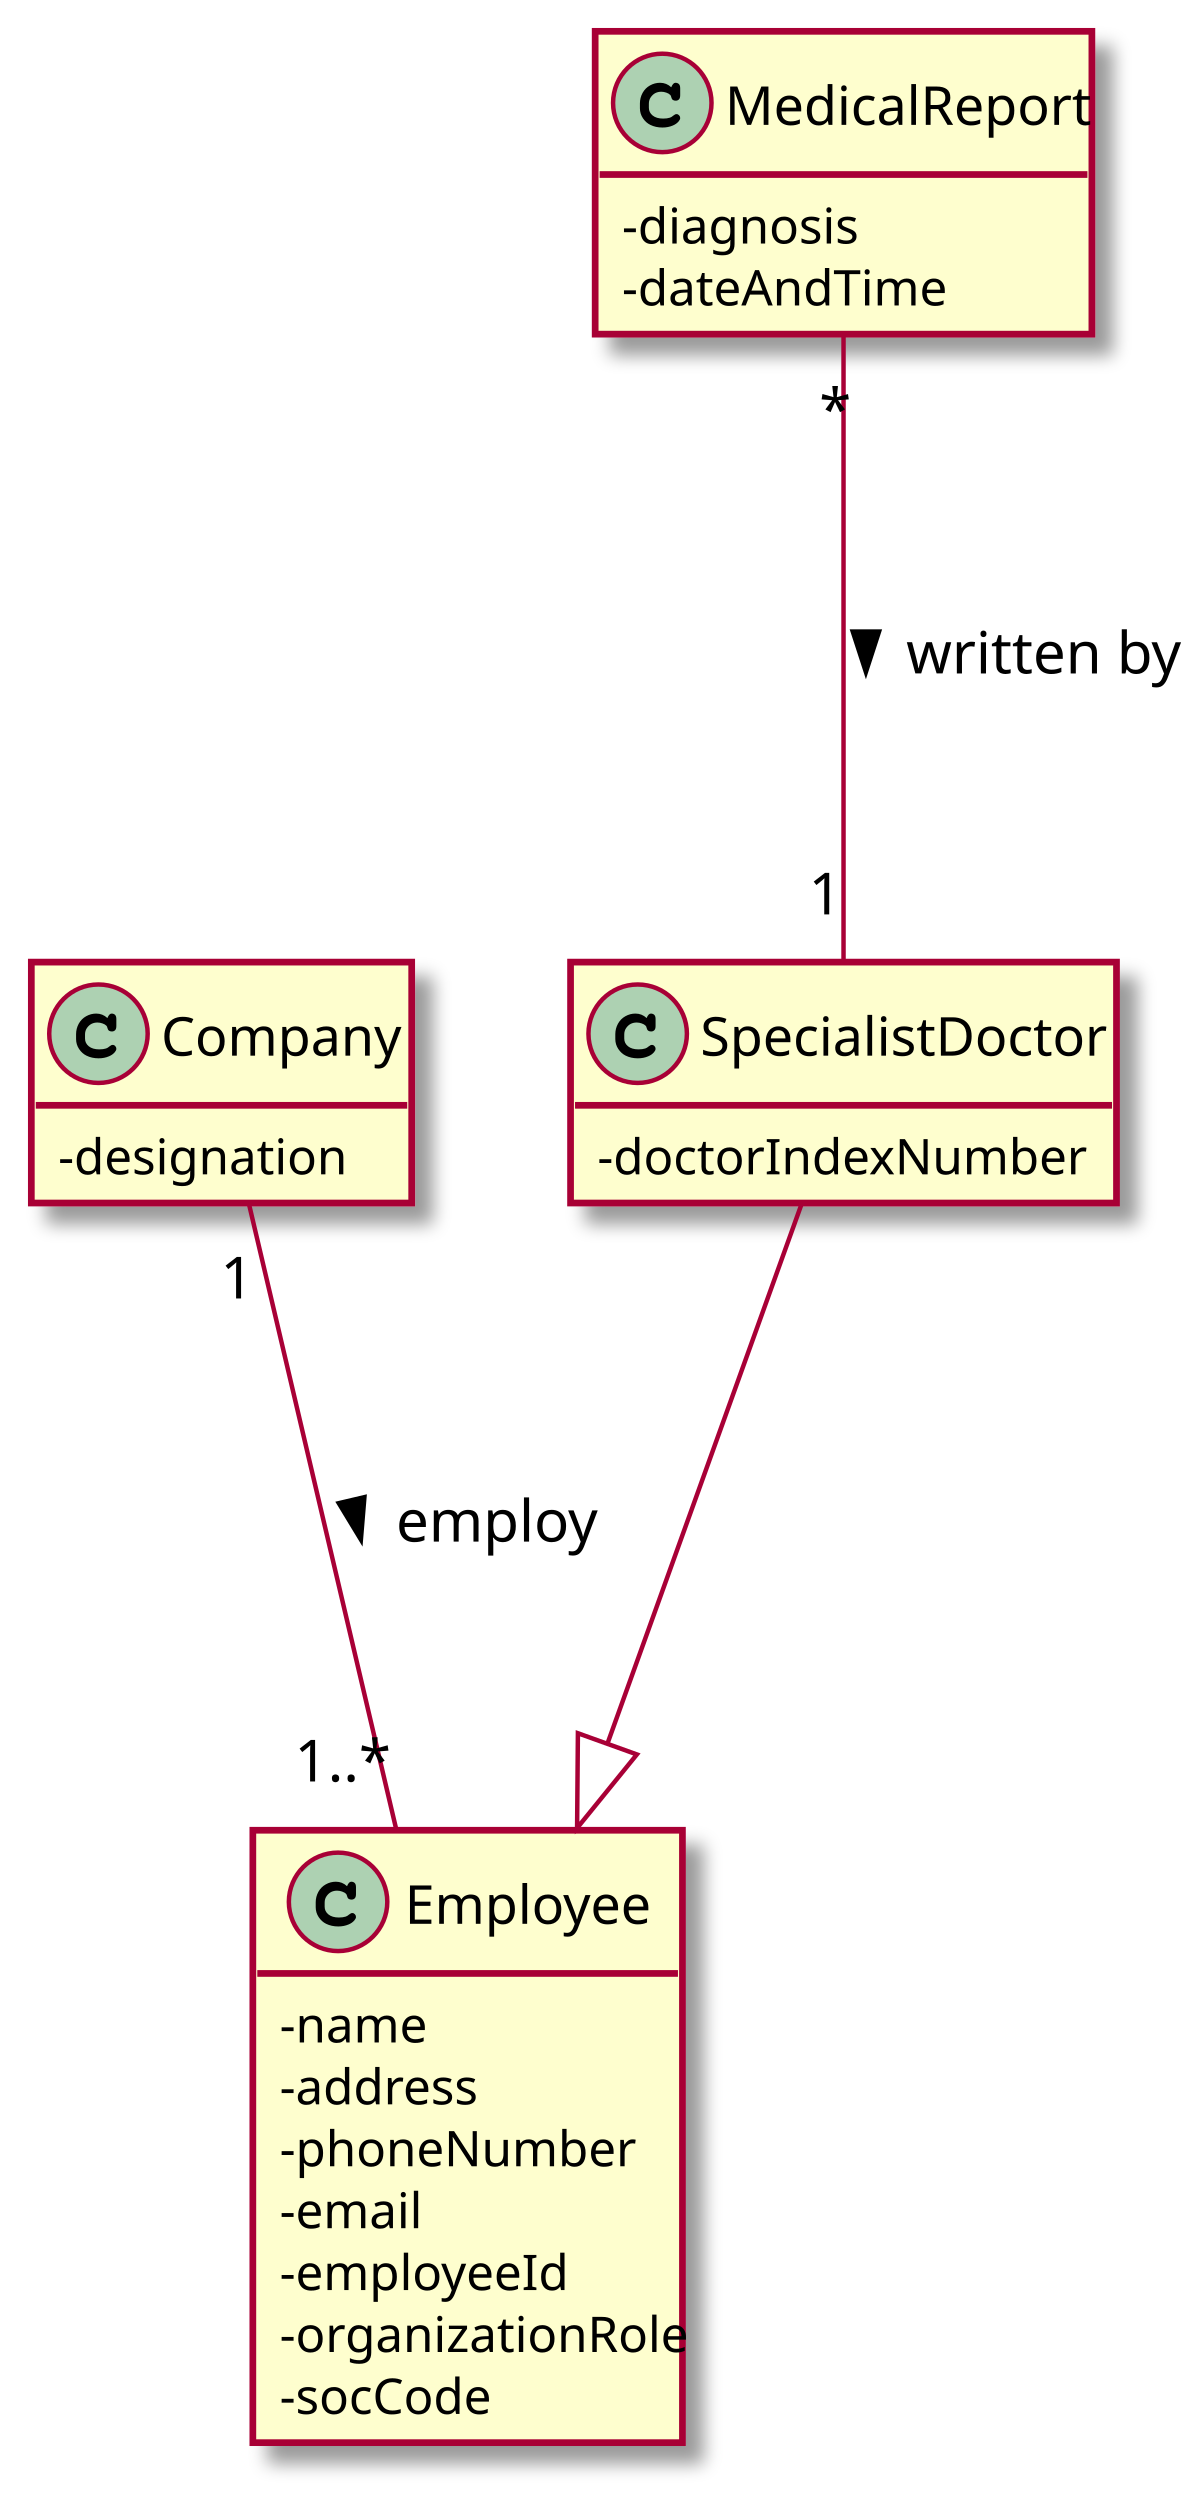
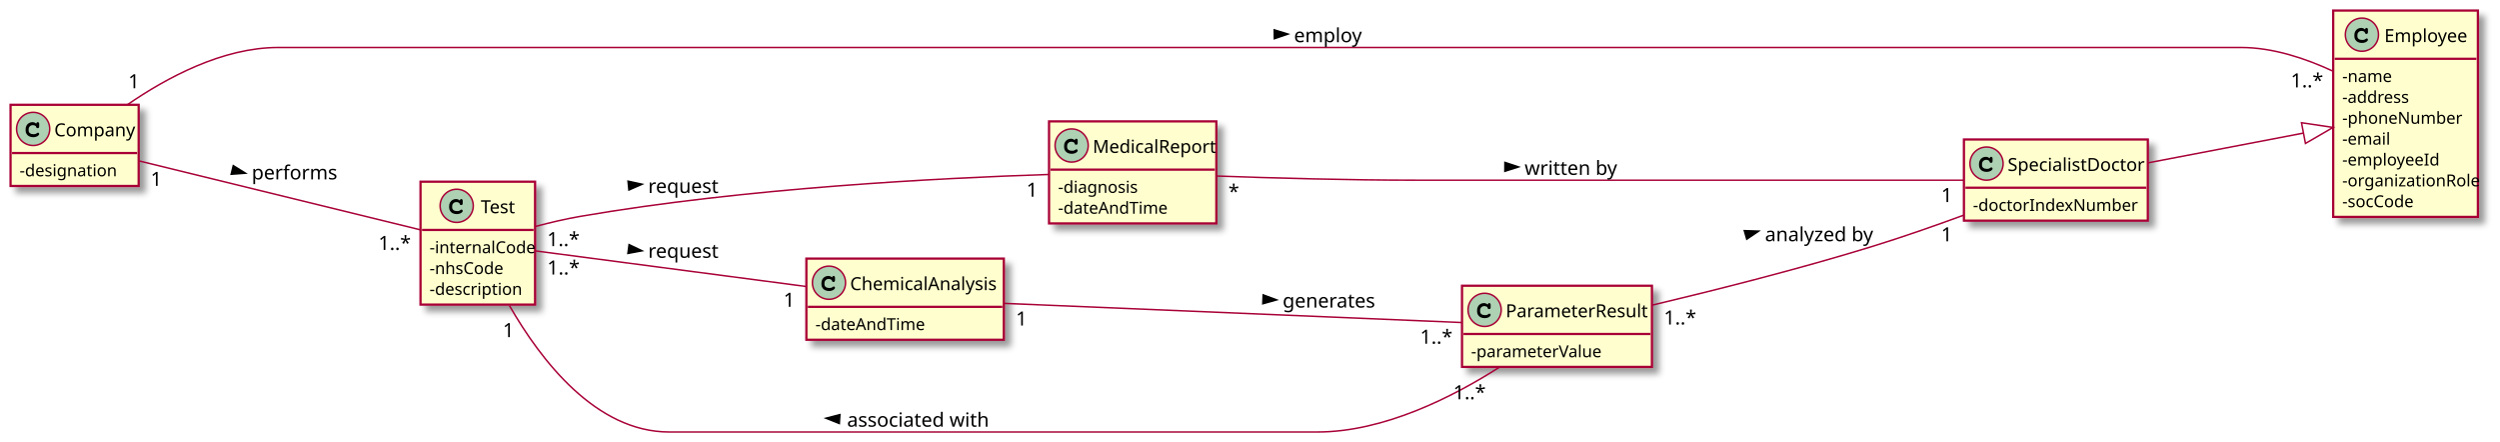
- <svg xmlns="http://www.w3.org/2000/svg" contentScriptType="application/ecmascript" contentStyleType="text/css" height="838.5px" preserveAspectRatio="none" style="width:399px;height:838px;" version="1.1" viewBox="0 0 399 838" width="399px" zoomAndPan="magnify">
+ <svg xmlns="http://www.w3.org/2000/svg" contentScriptType="application/ecmascript" contentStyleType="text/css" height="439.5px" preserveAspectRatio="none" style="width:2487px;height:439px;" version="1.1" viewBox="0 0 2487 439" width="2487px" zoomAndPan="magnify">
  <defs>
-     <filter height="300%" id="f7txilk7w52co" width="300%" x="-1" y="-1">
+     <filter height="300%" id="f1gv2cvn44o7m9" width="300%" x="-1" y="-1">
      <feGaussianBlur result="blurOut" stdDeviation="3.0" />
      <feColorMatrix in="blurOut" result="blurOut2" type="matrix" values="0 0 0 0 0 0 0 0 0 0 0 0 0 0 0 0 0 0 .4 0" />
      <feOffset dx="6.0" dy="6.0" in="blurOut2" result="blurOut3" />
      <feBlend in="SourceGraphic" in2="blurOut3" mode="normal" />
    </filter>
  </defs>
  <g>
-     <rect codeLine="5" fill="#FEFECE" filter="url(#f7txilk7w52co)" height="80.754" id="Company" style="stroke:#A80036;stroke-width:2.25;" width="127.5" x="10.5" y="322.5" />
-     <ellipse cx="33" cy="346.5" fill="#ADD1B2" rx="16.5" ry="16.5" style="stroke:#A80036;stroke-width:1.5;" />
-     <path d="M36,341.25 Q36.305,340.5 36.656,340.125 Q37.008,339.75 37.406,339.75 Q38.109,339.75 38.555,340.172 Q39,340.594 39,341.578 L39,343.922 Q39,344.906 38.578,345.328 Q38.156,345.75 37.5,345.75 Q36.914,345.75 36.539,345.492 Q36.164,345.234 36,344.555 Q35.93,344.086 35.672,343.828 Q35.203,343.336 34.359,343.055 Q33.516,342.75 32.672,342.75 Q31.617,342.75 30.727,343.172 Q29.859,343.594 29.18,344.531 Q28.5,345.469 28.5,346.758 L28.5,348.141 Q28.5,349.688 29.766,350.719 Q31.031,351.75 33.281,351.75 Q34.617,351.75 35.555,351.445 Q36.094,351.281 36.703,350.742 Q37.102,350.438 37.312,350.344 Q37.523,350.25 37.781,350.25 Q38.273,350.25 38.625,350.648 Q39,351.023 39,351.562 Q39,352.078 38.484,352.688 Q37.734,353.578 36.539,354.07 Q34.969,354.75 33.047,354.75 Q30.797,354.75 28.992,353.859 Q27.539,353.156 26.508,351.633 Q25.5,350.109 25.5,348.305 L25.5,346.664 Q25.5,344.789 26.391,343.148 Q27.305,341.508 28.875,340.641 Q30.469,339.75 32.25,339.75 Q33.328,339.75 34.266,340.125 Q35.203,340.5 36,341.25 Z " fill="#000000" />
-     <text fill="#000000" font-family="sans-serif" font-size="18" lengthAdjust="spacing" textLength="79.5" x="54" y="353.865">Company</text>
-     <line style="stroke:#A80036;stroke-width:2.25;" x1="12" x2="136.5" y1="370.5" y2="370.5" />
-     <text fill="#000000" font-family="sans-serif" font-size="16.5" lengthAdjust="spacing" textLength="88.5" x="19.5" y="393.628">-designation</text>
-     <rect codeLine="10" fill="#FEFECE" filter="url(#f7txilk7w52co)" height="205.277" id="Employee" style="stroke:#A80036;stroke-width:2.25;" width="144" x="84.75" y="613.5" />
-     <ellipse cx="113.325" cy="637.5" fill="#ADD1B2" rx="16.5" ry="16.5" style="stroke:#A80036;stroke-width:1.5;" />
-     <path d="M116.325,632.25 Q116.63,631.5 116.981,631.125 Q117.333,630.75 117.731,630.75 Q118.434,630.75 118.88,631.172 Q119.325,631.594 119.325,632.578 L119.325,634.922 Q119.325,635.906 118.903,636.328 Q118.481,636.75 117.825,636.75 Q117.239,636.75 116.864,636.492 Q116.489,636.234 116.325,635.555 Q116.255,635.086 115.997,634.828 Q115.528,634.336 114.684,634.055 Q113.841,633.75 112.997,633.75 Q111.942,633.75 111.052,634.172 Q110.184,634.594 109.505,635.531 Q108.825,636.469 108.825,637.758 L108.825,639.141 Q108.825,640.688 110.091,641.719 Q111.356,642.75 113.606,642.75 Q114.942,642.75 115.88,642.445 Q116.419,642.281 117.028,641.742 Q117.427,641.438 117.638,641.344 Q117.848,641.25 118.106,641.25 Q118.598,641.25 118.95,641.648 Q119.325,642.023 119.325,642.562 Q119.325,643.078 118.809,643.688 Q118.059,644.578 116.864,645.07 Q115.294,645.75 113.372,645.75 Q111.122,645.75 109.317,644.859 Q107.864,644.156 106.833,642.633 Q105.825,641.109 105.825,639.305 L105.825,637.664 Q105.825,635.789 106.716,634.148 Q107.63,632.508 109.2,631.641 Q110.794,630.75 112.575,630.75 Q113.653,630.75 114.591,631.125 Q115.528,631.5 116.325,632.25 Z " fill="#000000" />
-     <text fill="#000000" font-family="sans-serif" font-size="18" lengthAdjust="spacing" textLength="82.5" x="135.675" y="644.865">Employee</text>
-     <line style="stroke:#A80036;stroke-width:2.25;" x1="86.25" x2="227.25" y1="661.5" y2="661.5" />
-     <text fill="#000000" font-family="sans-serif" font-size="16.5" lengthAdjust="spacing" textLength="45" x="93.75" y="684.628">-name</text>
-     <text fill="#000000" font-family="sans-serif" font-size="16.5" lengthAdjust="spacing" textLength="66" x="93.75" y="705.382">-address</text>
-     <text fill="#000000" font-family="sans-serif" font-size="16.5" lengthAdjust="spacing" textLength="106.5" x="93.75" y="726.136">-phoneNumber</text>
-     <text fill="#000000" font-family="sans-serif" font-size="16.5" lengthAdjust="spacing" textLength="42" x="93.75" y="746.89">-email</text>
-     <text fill="#000000" font-family="sans-serif" font-size="16.5" lengthAdjust="spacing" textLength="87" x="93.75" y="767.644">-employeeId</text>
-     <text fill="#000000" font-family="sans-serif" font-size="16.5" lengthAdjust="spacing" textLength="126" x="93.75" y="788.398">-organizationRole</text>
-     <text fill="#000000" font-family="sans-serif" font-size="16.5" lengthAdjust="spacing" textLength="70.5" x="93.75" y="809.152">-socCode</text>
-     <rect codeLine="20" fill="#FEFECE" filter="url(#f7txilk7w52co)" height="80.754" id="SpecialistDoctor" style="stroke:#A80036;stroke-width:2.25;" width="183" x="191.25" y="322.5" />
-     <ellipse cx="213.75" cy="346.5" fill="#ADD1B2" rx="16.5" ry="16.5" style="stroke:#A80036;stroke-width:1.5;" />
-     <path d="M216.75,341.25 Q217.055,340.5 217.406,340.125 Q217.758,339.75 218.156,339.75 Q218.859,339.75 219.305,340.172 Q219.75,340.594 219.75,341.578 L219.75,343.922 Q219.75,344.906 219.328,345.328 Q218.906,345.75 218.25,345.75 Q217.664,345.75 217.289,345.492 Q216.914,345.234 216.75,344.555 Q216.68,344.086 216.422,343.828 Q215.953,343.336 215.109,343.055 Q214.266,342.75 213.422,342.75 Q212.367,342.75 211.477,343.172 Q210.609,343.594 209.93,344.531 Q209.25,345.469 209.25,346.758 L209.25,348.141 Q209.25,349.688 210.516,350.719 Q211.781,351.75 214.031,351.75 Q215.367,351.75 216.305,351.445 Q216.844,351.281 217.453,350.742 Q217.852,350.438 218.062,350.344 Q218.273,350.25 218.531,350.25 Q219.023,350.25 219.375,350.648 Q219.75,351.023 219.75,351.562 Q219.75,352.078 219.234,352.688 Q218.484,353.578 217.289,354.07 Q215.719,354.75 213.797,354.75 Q211.547,354.75 209.742,353.859 Q208.289,353.156 207.258,351.633 Q206.25,350.109 206.25,348.305 L206.25,346.664 Q206.25,344.789 207.141,343.148 Q208.055,341.508 209.625,340.641 Q211.219,339.75 213,339.75 Q214.078,339.75 215.016,340.125 Q215.953,340.5 216.75,341.25 Z " fill="#000000" />
-     <text fill="#000000" font-family="sans-serif" font-size="18" lengthAdjust="spacing" textLength="135" x="234.75" y="353.865">SpecialistDoctor</text>
-     <line style="stroke:#A80036;stroke-width:2.25;" x1="192.75" x2="372.75" y1="370.5" y2="370.5" />
-     <text fill="#000000" font-family="sans-serif" font-size="16.5" lengthAdjust="spacing" textLength="147" x="200.25" y="393.628">-doctorIndexNumber</text>
-     <rect codeLine="24" fill="#FEFECE" filter="url(#f7txilk7w52co)" height="101.508" id="MedicalReport" style="stroke:#A80036;stroke-width:2.25;" width="166.5" x="199.5" y="10.5" />
-     <ellipse cx="222" cy="34.5" fill="#ADD1B2" rx="16.5" ry="16.5" style="stroke:#A80036;stroke-width:1.5;" />
-     <path d="M225,29.25 Q225.305,28.5 225.656,28.125 Q226.008,27.75 226.406,27.75 Q227.109,27.75 227.555,28.172 Q228,28.594 228,29.578 L228,31.922 Q228,32.906 227.578,33.328 Q227.156,33.75 226.5,33.75 Q225.914,33.75 225.539,33.492 Q225.164,33.234 225,32.555 Q224.93,32.086 224.672,31.828 Q224.203,31.336 223.359,31.055 Q222.516,30.75 221.672,30.75 Q220.617,30.75 219.727,31.172 Q218.859,31.594 218.18,32.531 Q217.5,33.469 217.5,34.758 L217.5,36.141 Q217.5,37.688 218.766,38.719 Q220.031,39.75 222.281,39.75 Q223.617,39.75 224.555,39.445 Q225.094,39.281 225.703,38.742 Q226.102,38.438 226.312,38.344 Q226.523,38.25 226.781,38.25 Q227.273,38.25 227.625,38.648 Q228,39.023 228,39.562 Q228,40.078 227.484,40.688 Q226.734,41.578 225.539,42.07 Q223.969,42.75 222.047,42.75 Q219.797,42.75 217.992,41.859 Q216.539,41.156 215.508,39.633 Q214.5,38.109 214.5,36.305 L214.5,34.664 Q214.5,32.789 215.391,31.148 Q216.305,29.508 217.875,28.641 Q219.469,27.75 221.25,27.75 Q222.328,27.75 223.266,28.125 Q224.203,28.5 225,29.25 Z " fill="#000000" />
-     <text fill="#000000" font-family="sans-serif" font-size="18" lengthAdjust="spacing" textLength="118.5" x="243" y="41.865">MedicalReport</text>
-     <line style="stroke:#A80036;stroke-width:2.25;" x1="201" x2="364.5" y1="58.5" y2="58.5" />
-     <text fill="#000000" font-family="sans-serif" font-size="16.5" lengthAdjust="spacing" textLength="75" x="208.5" y="81.628">-diagnosis</text>
-     <text fill="#000000" font-family="sans-serif" font-size="16.5" lengthAdjust="spacing" textLength="100.5" x="208.5" y="102.382">-dateAndTime</text>
-     <path codeLine="31" d="M83.55,403.995 C95.4,454.275 116.28,542.97 132.72,612.765 " fill="none" id="Company-Employee" style="stroke:#A80036;stroke-width:1.5;" />
-     <polygon fill="#000000" points="120.969,516.064,122.15,501.847,113.568,503.868,120.969,516.064" style="stroke:#000000;stroke-width:1.5;" />
-     <text fill="#000000" font-family="sans-serif" font-size="19.5" lengthAdjust="spacing" textLength="63" x="132.75" y="516.743">employ</text>
-     <text fill="#000000" font-family="sans-serif" font-size="19.5" lengthAdjust="spacing" textLength="10.5" x="73.885" y="435.248">1</text>
-     <text fill="#000000" font-family="sans-serif" font-size="19.5" lengthAdjust="spacing" textLength="30" x="98.695" y="597.137">1..*</text>
-     <path codeLine="32" d="M268.545,403.995 C252.825,447.69 226.665,520.41 203.595,584.52 " fill="none" id="SpecialistDoctor-to-Employee" style="stroke:#A80036;stroke-width:1.5;" />
-     <polygon fill="none" points="213.48,588.09,193.44,612.765,193.71,580.98,213.48,588.09" style="stroke:#A80036;stroke-width:1.5;" />
-     <path codeLine="33" d="M282.75,112.965 C282.75,171.885 282.75,268.575 282.75,322.35 " fill="none" id="MedicalReport-SpecialistDoctor" style="stroke:#A80036;stroke-width:1.5;" />
-     <polygon fill="#000000" points="290.25,225.264,294.658,211.696,285.842,211.696,290.25,225.264" style="stroke:#000000;stroke-width:1.5;" />
-     <text fill="#000000" font-family="sans-serif" font-size="19.5" lengthAdjust="spacing" textLength="84" x="303.75" y="225.743">written by</text>
-     <text fill="#000000" font-family="sans-serif" font-size="19.5" lengthAdjust="spacing" textLength="7.5" x="274.606" y="144.203">*</text>
-     <text fill="#000000" font-family="sans-serif" font-size="19.5" lengthAdjust="spacing" textLength="10.5" x="271.036" y="306.507">1</text>
+     <rect codeLine="5" fill="#FEFECE" filter="url(#f1gv2cvn44o7m9)" height="80.754" id="Company" style="stroke:#A80036;stroke-width:2.25;" width="127.5" x="10.5" y="104.25" />
+     <ellipse cx="33" cy="128.25" fill="#ADD1B2" rx="16.5" ry="16.5" style="stroke:#A80036;stroke-width:1.5;" />
+     <path d="M36,123 Q36.305,122.25 36.656,121.875 Q37.008,121.5 37.406,121.5 Q38.109,121.5 38.555,121.922 Q39,122.344 39,123.328 L39,125.672 Q39,126.656 38.578,127.078 Q38.156,127.5 37.5,127.5 Q36.914,127.5 36.539,127.242 Q36.164,126.984 36,126.305 Q35.93,125.836 35.672,125.578 Q35.203,125.086 34.359,124.805 Q33.516,124.5 32.672,124.5 Q31.617,124.5 30.727,124.922 Q29.859,125.344 29.18,126.281 Q28.5,127.219 28.5,128.508 L28.5,129.891 Q28.5,131.438 29.766,132.469 Q31.031,133.5 33.281,133.5 Q34.617,133.5 35.555,133.195 Q36.094,133.031 36.703,132.492 Q37.102,132.188 37.312,132.094 Q37.523,132 37.781,132 Q38.273,132 38.625,132.398 Q39,132.773 39,133.312 Q39,133.828 38.484,134.438 Q37.734,135.328 36.539,135.82 Q34.969,136.5 33.047,136.5 Q30.797,136.5 28.992,135.609 Q27.539,134.906 26.508,133.383 Q25.5,131.859 25.5,130.055 L25.5,128.414 Q25.5,126.539 26.391,124.898 Q27.305,123.258 28.875,122.391 Q30.469,121.5 32.25,121.5 Q33.328,121.5 34.266,121.875 Q35.203,122.25 36,123 Z " fill="#000000" />
+     <text fill="#000000" font-family="sans-serif" font-size="18" lengthAdjust="spacing" textLength="79.5" x="54" y="135.615">Company</text>
+     <line style="stroke:#A80036;stroke-width:2.25;" x1="12" x2="136.5" y1="152.25" y2="152.25" />
+     <text fill="#000000" font-family="sans-serif" font-size="16.5" lengthAdjust="spacing" textLength="88.5" x="19.5" y="175.378">-designation</text>
+     <rect codeLine="10" fill="#FEFECE" filter="url(#f1gv2cvn44o7m9)" height="205.277" id="Employee" style="stroke:#A80036;stroke-width:2.25;" width="144" x="2322" y="10.5" />
+     <ellipse cx="2350.575" cy="34.5" fill="#ADD1B2" rx="16.5" ry="16.5" style="stroke:#A80036;stroke-width:1.5;" />
+     <path d="M2353.575,29.25 Q2353.88,28.5 2354.231,28.125 Q2354.583,27.75 2354.981,27.75 Q2355.684,27.75 2356.13,28.172 Q2356.575,28.594 2356.575,29.578 L2356.575,31.922 Q2356.575,32.906 2356.153,33.328 Q2355.731,33.75 2355.075,33.75 Q2354.489,33.75 2354.114,33.492 Q2353.739,33.234 2353.575,32.555 Q2353.505,32.086 2353.247,31.828 Q2352.778,31.336 2351.934,31.055 Q2351.091,30.75 2350.247,30.75 Q2349.192,30.75 2348.302,31.172 Q2347.434,31.594 2346.755,32.531 Q2346.075,33.469 2346.075,34.758 L2346.075,36.141 Q2346.075,37.688 2347.341,38.719 Q2348.606,39.75 2350.856,39.75 Q2352.192,39.75 2353.13,39.445 Q2353.669,39.281 2354.278,38.742 Q2354.677,38.438 2354.887,38.344 Q2355.098,38.25 2355.356,38.25 Q2355.848,38.25 2356.2,38.648 Q2356.575,39.023 2356.575,39.562 Q2356.575,40.078 2356.059,40.688 Q2355.309,41.578 2354.114,42.07 Q2352.544,42.75 2350.622,42.75 Q2348.372,42.75 2346.567,41.859 Q2345.114,41.156 2344.083,39.633 Q2343.075,38.109 2343.075,36.305 L2343.075,34.664 Q2343.075,32.789 2343.966,31.148 Q2344.88,29.508 2346.45,28.641 Q2348.044,27.75 2349.825,27.75 Q2350.903,27.75 2351.841,28.125 Q2352.778,28.5 2353.575,29.25 Z " fill="#000000" />
+     <text fill="#000000" font-family="sans-serif" font-size="18" lengthAdjust="spacing" textLength="82.5" x="2372.925" y="41.865">Employee</text>
+     <line style="stroke:#A80036;stroke-width:2.25;" x1="2323.5" x2="2464.5" y1="58.5" y2="58.5" />
+     <text fill="#000000" font-family="sans-serif" font-size="16.5" lengthAdjust="spacing" textLength="45" x="2331" y="81.628">-name</text>
+     <text fill="#000000" font-family="sans-serif" font-size="16.5" lengthAdjust="spacing" textLength="66" x="2331" y="102.382">-address</text>
+     <text fill="#000000" font-family="sans-serif" font-size="16.5" lengthAdjust="spacing" textLength="106.5" x="2331" y="123.136">-phoneNumber</text>
+     <text fill="#000000" font-family="sans-serif" font-size="16.5" lengthAdjust="spacing" textLength="42" x="2331" y="143.89">-email</text>
+     <text fill="#000000" font-family="sans-serif" font-size="16.5" lengthAdjust="spacing" textLength="87" x="2331" y="164.644">-employeeId</text>
+     <text fill="#000000" font-family="sans-serif" font-size="16.5" lengthAdjust="spacing" textLength="126" x="2331" y="185.398">-organizationRole</text>
+     <text fill="#000000" font-family="sans-serif" font-size="16.5" lengthAdjust="spacing" textLength="70.5" x="2331" y="206.152">-socCode</text>
+     <rect codeLine="20" fill="#FEFECE" filter="url(#f1gv2cvn44o7m9)" height="80.754" id="SpecialistDoctor" style="stroke:#A80036;stroke-width:2.25;" width="183" x="1954.5" y="138.75" />
+     <ellipse cx="1977" cy="162.75" fill="#ADD1B2" rx="16.5" ry="16.5" style="stroke:#A80036;stroke-width:1.5;" />
+     <path d="M1980,157.5 Q1980.305,156.75 1980.656,156.375 Q1981.008,156 1981.406,156 Q1982.109,156 1982.555,156.422 Q1983,156.844 1983,157.828 L1983,160.172 Q1983,161.156 1982.578,161.578 Q1982.156,162 1981.5,162 Q1980.914,162 1980.539,161.742 Q1980.164,161.484 1980,160.805 Q1979.93,160.336 1979.672,160.078 Q1979.203,159.586 1978.359,159.305 Q1977.516,159 1976.672,159 Q1975.617,159 1974.727,159.422 Q1973.859,159.844 1973.18,160.781 Q1972.5,161.719 1972.5,163.008 L1972.5,164.391 Q1972.5,165.938 1973.766,166.969 Q1975.031,168 1977.281,168 Q1978.617,168 1979.555,167.695 Q1980.094,167.531 1980.703,166.992 Q1981.102,166.688 1981.312,166.594 Q1981.523,166.5 1981.781,166.5 Q1982.273,166.5 1982.625,166.898 Q1983,167.273 1983,167.812 Q1983,168.328 1982.484,168.938 Q1981.734,169.828 1980.539,170.32 Q1978.969,171 1977.047,171 Q1974.797,171 1972.992,170.109 Q1971.539,169.406 1970.508,167.883 Q1969.5,166.359 1969.5,164.555 L1969.5,162.914 Q1969.5,161.039 1970.391,159.398 Q1971.305,157.758 1972.875,156.891 Q1974.469,156 1976.25,156 Q1977.328,156 1978.266,156.375 Q1979.203,156.75 1980,157.5 Z " fill="#000000" />
+     <text fill="#000000" font-family="sans-serif" font-size="18" lengthAdjust="spacing" textLength="135" x="1998" y="170.115">SpecialistDoctor</text>
+     <line style="stroke:#A80036;stroke-width:2.25;" x1="1956" x2="2136" y1="186.75" y2="186.75" />
+     <text fill="#000000" font-family="sans-serif" font-size="16.5" lengthAdjust="spacing" textLength="147" x="1963.5" y="209.878">-doctorIndexNumber</text>
+     <rect codeLine="24" fill="#FEFECE" filter="url(#f1gv2cvn44o7m9)" height="122.262" id="Test" style="stroke:#A80036;stroke-width:2.25;" width="114" x="418.5" y="180.75" />
+     <ellipse cx="454.5" cy="204.75" fill="#ADD1B2" rx="16.5" ry="16.5" style="stroke:#A80036;stroke-width:1.5;" />
+     <path d="M457.5,199.5 Q457.805,198.75 458.156,198.375 Q458.508,198 458.906,198 Q459.609,198 460.055,198.422 Q460.5,198.844 460.5,199.828 L460.5,202.172 Q460.5,203.156 460.078,203.578 Q459.656,204 459,204 Q458.414,204 458.039,203.742 Q457.664,203.484 457.5,202.805 Q457.43,202.336 457.172,202.078 Q456.703,201.586 455.859,201.305 Q455.016,201 454.172,201 Q453.117,201 452.227,201.422 Q451.359,201.844 450.68,202.781 Q450,203.719 450,205.008 L450,206.391 Q450,207.938 451.266,208.969 Q452.531,210 454.781,210 Q456.117,210 457.055,209.695 Q457.594,209.531 458.203,208.992 Q458.602,208.688 458.812,208.594 Q459.023,208.5 459.281,208.5 Q459.773,208.5 460.125,208.898 Q460.5,209.273 460.5,209.812 Q460.5,210.328 459.984,210.938 Q459.234,211.828 458.039,212.32 Q456.469,213 454.547,213 Q452.297,213 450.492,212.109 Q449.039,211.406 448.008,209.883 Q447,208.359 447,206.555 L447,204.914 Q447,203.039 447.891,201.398 Q448.805,199.758 450.375,198.891 Q451.969,198 453.75,198 Q454.828,198 455.766,198.375 Q456.703,198.75 457.5,199.5 Z " fill="#000000" />
+     <text fill="#000000" font-family="sans-serif" font-size="18" lengthAdjust="spacing" textLength="36" x="478.5" y="212.115">Test</text>
+     <line style="stroke:#A80036;stroke-width:2.25;" x1="420" x2="531" y1="228.75" y2="228.75" />
+     <text fill="#000000" font-family="sans-serif" font-size="16.5" lengthAdjust="spacing" textLength="96" x="427.5" y="251.878">-internalCode</text>
+     <text fill="#000000" font-family="sans-serif" font-size="16.5" lengthAdjust="spacing" textLength="70.5" x="427.5" y="272.632">-nhsCode</text>
+     <text fill="#000000" font-family="sans-serif" font-size="16.5" lengthAdjust="spacing" textLength="85.5" x="427.5" y="293.386">-description</text>
+     <rect codeLine="30" fill="#FEFECE" filter="url(#f1gv2cvn44o7m9)" height="101.508" id="MedicalReport" style="stroke:#A80036;stroke-width:2.25;" width="166.5" x="1044" y="120.75" />
+     <ellipse cx="1066.5" cy="144.75" fill="#ADD1B2" rx="16.5" ry="16.5" style="stroke:#A80036;stroke-width:1.5;" />
+     <path d="M1069.5,139.5 Q1069.805,138.75 1070.156,138.375 Q1070.508,138 1070.906,138 Q1071.609,138 1072.055,138.422 Q1072.5,138.844 1072.5,139.828 L1072.5,142.172 Q1072.5,143.156 1072.078,143.578 Q1071.656,144 1071,144 Q1070.414,144 1070.039,143.742 Q1069.664,143.484 1069.5,142.805 Q1069.43,142.336 1069.172,142.078 Q1068.703,141.586 1067.859,141.305 Q1067.016,141 1066.172,141 Q1065.117,141 1064.227,141.422 Q1063.359,141.844 1062.68,142.781 Q1062,143.719 1062,145.008 L1062,146.391 Q1062,147.938 1063.266,148.969 Q1064.531,150 1066.781,150 Q1068.117,150 1069.055,149.695 Q1069.594,149.531 1070.203,148.992 Q1070.602,148.688 1070.812,148.594 Q1071.023,148.5 1071.281,148.5 Q1071.773,148.5 1072.125,148.898 Q1072.5,149.273 1072.5,149.812 Q1072.5,150.328 1071.984,150.938 Q1071.234,151.828 1070.039,152.32 Q1068.469,153 1066.547,153 Q1064.297,153 1062.492,152.109 Q1061.039,151.406 1060.008,149.883 Q1059,148.359 1059,146.555 L1059,144.914 Q1059,143.039 1059.891,141.398 Q1060.805,139.758 1062.375,138.891 Q1063.969,138 1065.75,138 Q1066.828,138 1067.766,138.375 Q1068.703,138.75 1069.5,139.5 Z " fill="#000000" />
+     <text fill="#000000" font-family="sans-serif" font-size="18" lengthAdjust="spacing" textLength="118.5" x="1087.5" y="152.115">MedicalReport</text>
+     <line style="stroke:#A80036;stroke-width:2.25;" x1="1045.5" x2="1209" y1="168.75" y2="168.75" />
+     <text fill="#000000" font-family="sans-serif" font-size="16.5" lengthAdjust="spacing" textLength="75" x="1053" y="191.878">-diagnosis</text>
+     <text fill="#000000" font-family="sans-serif" font-size="16.5" lengthAdjust="spacing" textLength="100.5" x="1053" y="212.632">-dateAndTime</text>
+     <rect codeLine="35" fill="#FEFECE" filter="url(#f1gv2cvn44o7m9)" height="80.754" id="ParameterResult" style="stroke:#A80036;stroke-width:2.25;" width="189" x="1455" y="284.25" />
+     <ellipse cx="1477.5" cy="308.25" fill="#ADD1B2" rx="16.5" ry="16.5" style="stroke:#A80036;stroke-width:1.5;" />
+     <path d="M1480.5,303 Q1480.805,302.25 1481.156,301.875 Q1481.508,301.5 1481.906,301.5 Q1482.609,301.5 1483.055,301.922 Q1483.5,302.344 1483.5,303.328 L1483.5,305.672 Q1483.5,306.656 1483.078,307.078 Q1482.656,307.5 1482,307.5 Q1481.414,307.5 1481.039,307.242 Q1480.664,306.984 1480.5,306.305 Q1480.43,305.836 1480.172,305.578 Q1479.703,305.086 1478.859,304.805 Q1478.016,304.5 1477.172,304.5 Q1476.117,304.5 1475.227,304.922 Q1474.359,305.344 1473.68,306.281 Q1473,307.219 1473,308.508 L1473,309.891 Q1473,311.438 1474.266,312.469 Q1475.531,313.5 1477.781,313.5 Q1479.117,313.5 1480.055,313.195 Q1480.594,313.031 1481.203,312.492 Q1481.602,312.188 1481.812,312.094 Q1482.023,312 1482.281,312 Q1482.773,312 1483.125,312.398 Q1483.5,312.773 1483.5,313.312 Q1483.5,313.828 1482.984,314.438 Q1482.234,315.328 1481.039,315.82 Q1479.469,316.5 1477.547,316.5 Q1475.297,316.5 1473.492,315.609 Q1472.039,314.906 1471.008,313.383 Q1470,311.859 1470,310.055 L1470,308.414 Q1470,306.539 1470.891,304.898 Q1471.805,303.258 1473.375,302.391 Q1474.969,301.5 1476.75,301.5 Q1477.828,301.5 1478.766,301.875 Q1479.703,302.25 1480.5,303 Z " fill="#000000" />
+     <text fill="#000000" font-family="sans-serif" font-size="18" lengthAdjust="spacing" textLength="141" x="1498.5" y="315.615">ParameterResult</text>
+     <line style="stroke:#A80036;stroke-width:2.25;" x1="1456.5" x2="1642.5" y1="332.25" y2="332.25" />
+     <text fill="#000000" font-family="sans-serif" font-size="16.5" lengthAdjust="spacing" textLength="121.5" x="1464" y="355.378">-parameterValue</text>
+     <rect codeLine="39" fill="#FEFECE" filter="url(#f1gv2cvn44o7m9)" height="80.754" id="ChemicalAnalysis" style="stroke:#A80036;stroke-width:2.25;" width="196.5" x="802.5" y="257.25" />
+     <ellipse cx="825" cy="281.25" fill="#ADD1B2" rx="16.5" ry="16.5" style="stroke:#A80036;stroke-width:1.5;" />
+     <path d="M828,276 Q828.305,275.25 828.656,274.875 Q829.008,274.5 829.406,274.5 Q830.109,274.5 830.555,274.922 Q831,275.344 831,276.328 L831,278.672 Q831,279.656 830.578,280.078 Q830.156,280.5 829.5,280.5 Q828.914,280.5 828.539,280.242 Q828.164,279.984 828,279.305 Q827.93,278.836 827.672,278.578 Q827.203,278.086 826.359,277.805 Q825.516,277.5 824.672,277.5 Q823.617,277.5 822.727,277.922 Q821.859,278.344 821.18,279.281 Q820.5,280.219 820.5,281.508 L820.5,282.891 Q820.5,284.438 821.766,285.469 Q823.031,286.5 825.281,286.5 Q826.617,286.5 827.555,286.195 Q828.094,286.031 828.703,285.492 Q829.102,285.188 829.312,285.094 Q829.523,285 829.781,285 Q830.273,285 830.625,285.398 Q831,285.773 831,286.312 Q831,286.828 830.484,287.438 Q829.734,288.328 828.539,288.82 Q826.969,289.5 825.047,289.5 Q822.797,289.5 820.992,288.609 Q819.539,287.906 818.508,286.383 Q817.5,284.859 817.5,283.055 L817.5,281.414 Q817.5,279.539 818.391,277.898 Q819.305,276.258 820.875,275.391 Q822.469,274.5 824.25,274.5 Q825.328,274.5 826.266,274.875 Q827.203,275.25 828,276 Z " fill="#000000" />
+     <text fill="#000000" font-family="sans-serif" font-size="18" lengthAdjust="spacing" textLength="148.5" x="846" y="288.615">ChemicalAnalysis</text>
+     <line style="stroke:#A80036;stroke-width:2.25;" x1="804" x2="997.5" y1="305.25" y2="305.25" />
+     <text fill="#000000" font-family="sans-serif" font-size="16.5" lengthAdjust="spacing" textLength="100.5" x="811.5" y="328.378">-dateAndTime</text>
+     <path codeLine="46" d="M126.66,104.25 C165.465,77.46 221.475,47.25 276.75,47.25 C276.75,47.25 276.75,47.25 2230.5,47.25 C2261.925,47.25 2294.43,58.035 2321.985,70.89 " fill="none" id="Company-Employee" style="stroke:#A80036;stroke-width:1.5;" />
+     <polygon fill="#000000" points="1281.749,33.9,1268.116,29.698,1268.25,38.514,1281.749,33.9" style="stroke:#000000;stroke-width:1.5;" />
+     <text fill="#000000" font-family="sans-serif" font-size="19.5" lengthAdjust="spacing" textLength="63" x="1287.75" y="41.993">employ</text>
+     <text fill="#000000" font-family="sans-serif" font-size="19.5" lengthAdjust="spacing" textLength="10.5" x="127.655" y="87.79">1</text>
+     <text fill="#000000" font-family="sans-serif" font-size="19.5" lengthAdjust="spacing" textLength="30" x="2279.749" y="86.916">1..*</text>
+     <path codeLine="47" d="M138.42,160.095 C215.295,178.92 344.49,210.54 418.125,228.57 " fill="none" id="Company-Test" style="stroke:#A80036;stroke-width:1.5;" />
+     <polygon fill="#000000" points="244.285,172.297,232.155,164.789,230.058,173.353,244.285,172.297" style="stroke:#000000;stroke-width:1.5;" />
+     <text fill="#000000" font-family="sans-serif" font-size="19.5" lengthAdjust="spacing" textLength="75" x="250.5" y="178.493">performs</text>
+     <text fill="#000000" font-family="sans-serif" font-size="19.5" lengthAdjust="spacing" textLength="10.5" x="149.918" y="184.931">1</text>
+     <text fill="#000000" font-family="sans-serif" font-size="19.5" lengthAdjust="spacing" textLength="30" x="376.59" y="248.646">1..*</text>
+     <path codeLine="48" d="M999.63,301.815 C1122.765,306.975 1333.32,315.78 1454.565,320.85 " fill="none" id="ChemicalAnalysis-ParameterResult" style="stroke:#A80036;stroke-width:1.5;" />
+     <polygon fill="#000000" points="1270.493,298.327,1257.122,293.356,1256.753,302.165,1270.493,298.327" style="stroke:#000000;stroke-width:1.5;" />
+     <text fill="#000000" font-family="sans-serif" font-size="19.5" lengthAdjust="spacing" textLength="85.5" x="1276.5" y="305.993">generates</text>
+     <text fill="#000000" font-family="sans-serif" font-size="19.5" lengthAdjust="spacing" textLength="10.5" x="1011.019" y="323.857">1</text>
+     <text fill="#000000" font-family="sans-serif" font-size="19.5" lengthAdjust="spacing" textLength="30" x="1413.228" y="341.968">1..*</text>
+     <path codeLine="49" d="M532.635,249.57 C601.17,258.57 718.725,274.02 802.245,285 " fill="none" id="Test-ChemicalAnalysis" style="stroke:#A80036;stroke-width:1.5;" />
+     <polygon fill="#000000" points="638.936,249.491,626.058,243.352,624.91,252.094,638.936,249.491" style="stroke:#000000;stroke-width:1.5;" />
+     <text fill="#000000" font-family="sans-serif" font-size="19.5" lengthAdjust="spacing" textLength="64.5" x="645" y="256.493">request</text>
+     <text fill="#000000" font-family="sans-serif" font-size="19.5" lengthAdjust="spacing" textLength="30" x="544.582" y="273.117">1..*</text>
+     <text fill="#000000" font-family="sans-serif" font-size="19.5" lengthAdjust="spacing" textLength="10.5" x="779.748" y="305.201">1</text>
+     <path codeLine="50" d="M532.935,225.27 C547.35,221.445 562.905,217.77 577.5,215.25 C741.45,186.975 936.225,177.03 1043.895,173.565 " fill="none" id="Test-MedicalReport" style="stroke:#A80036;stroke-width:1.5;" />
+     <polygon fill="#000000" points="638.962,183.259,625.019,180.239,625.907,189.011,638.962,183.259" style="stroke:#000000;stroke-width:1.5;" />
+     <text fill="#000000" font-family="sans-serif" font-size="19.5" lengthAdjust="spacing" textLength="64.5" x="645" y="191.993">request</text>
+     <text fill="#000000" font-family="sans-serif" font-size="19.5" lengthAdjust="spacing" textLength="30" x="544.479" y="244.82">1..*</text>
+     <text fill="#000000" font-family="sans-serif" font-size="19.5" lengthAdjust="spacing" textLength="10.5" x="1021.489" y="195.733">1</text>
+     <path codeLine="51" d="M1492.14,365.34 C1445.94,394.89 1377.375,429.75 1311,429.75 C666,429.75 666,429.75 666,429.75 C593.205,429.75 538.44,358.785 507.075,304.17 " fill="none" id="ParameterResult-Test" style="stroke:#A80036;stroke-width:1.5;" />
+     <polygon fill="#000000" points="822.014,416.049,835.283,421.29,835.829,412.49,822.014,416.049" style="stroke:#000000;stroke-width:1.5;" />
+     <text fill="#000000" font-family="sans-serif" font-size="19.5" lengthAdjust="spacing" textLength="135" x="843" y="424.493">associated with</text>
+     <text fill="#000000" font-family="sans-serif" font-size="19.5" lengthAdjust="spacing" textLength="30" x="1446.311" y="397.171">1..*</text>
+     <text fill="#000000" font-family="sans-serif" font-size="19.5" lengthAdjust="spacing" textLength="10.5" x="500.442" y="335.363">1</text>
+     <path codeLine="52" d="M1644.51,303.495 C1706.835,288.69 1790.355,267.66 1863,245.25 C1892.955,236.01 1925.25,224.715 1954.155,214.095 " fill="none" id="ParameterResult-SpecialistDoctor" style="stroke:#A80036;stroke-width:1.5;" />
+     <polygon fill="#000000" points="1750.206,229.933,1735.948,229.461,1738.393,237.932,1750.206,229.933" style="stroke:#000000;stroke-width:1.5;" />
+     <text fill="#000000" font-family="sans-serif" font-size="19.5" lengthAdjust="spacing" textLength="105" x="1756.5" y="239.993">analyzed by</text>
+     <text fill="#000000" font-family="sans-serif" font-size="19.5" lengthAdjust="spacing" textLength="30" x="1655.855" y="322.823">1..*</text>
+     <text fill="#000000" font-family="sans-serif" font-size="19.5" lengthAdjust="spacing" textLength="10.5" x="1931.822" y="240.094">1</text>
+     <path codeLine="53" d="M2137.695,162 C2185.08,152.925 2243.31,141.795 2292.12,132.45 " fill="none" id="SpecialistDoctor-to-Employee" style="stroke:#A80036;stroke-width:1.5;" />
+     <polygon fill="none" points="2290.44,122.085,2321.88,126.765,2294.385,142.71,2290.44,122.085" style="stroke:#A80036;stroke-width:1.5;" />
+     <path codeLine="54" d="M1210.755,175.11 C1266.495,177.105 1341.945,179.25 1408.5,179.25 C1408.5,179.25 1408.5,179.25 1800.75,179.25 C1851.525,179.25 1908.27,179.25 1954.215,179.25 " fill="none" id="MedicalReport-SpecialistDoctor" style="stroke:#A80036;stroke-width:1.5;" />
+     <polygon fill="#000000" points="1511.25,166.055,1497.707,161.572,1497.658,170.388,1511.25,166.055" style="stroke:#000000;stroke-width:1.5;" />
+     <text fill="#000000" font-family="sans-serif" font-size="19.5" lengthAdjust="spacing" textLength="84" x="1517.25" y="173.993">written by</text>
+     <text fill="#000000" font-family="sans-serif" font-size="19.5" lengthAdjust="spacing" textLength="7.5" x="1222.48" y="197.485">*</text>
+     <text fill="#000000" font-family="sans-serif" font-size="19.5" lengthAdjust="spacing" textLength="10.5" x="1931.889" y="201.002">1</text>
  </g>
</svg>
